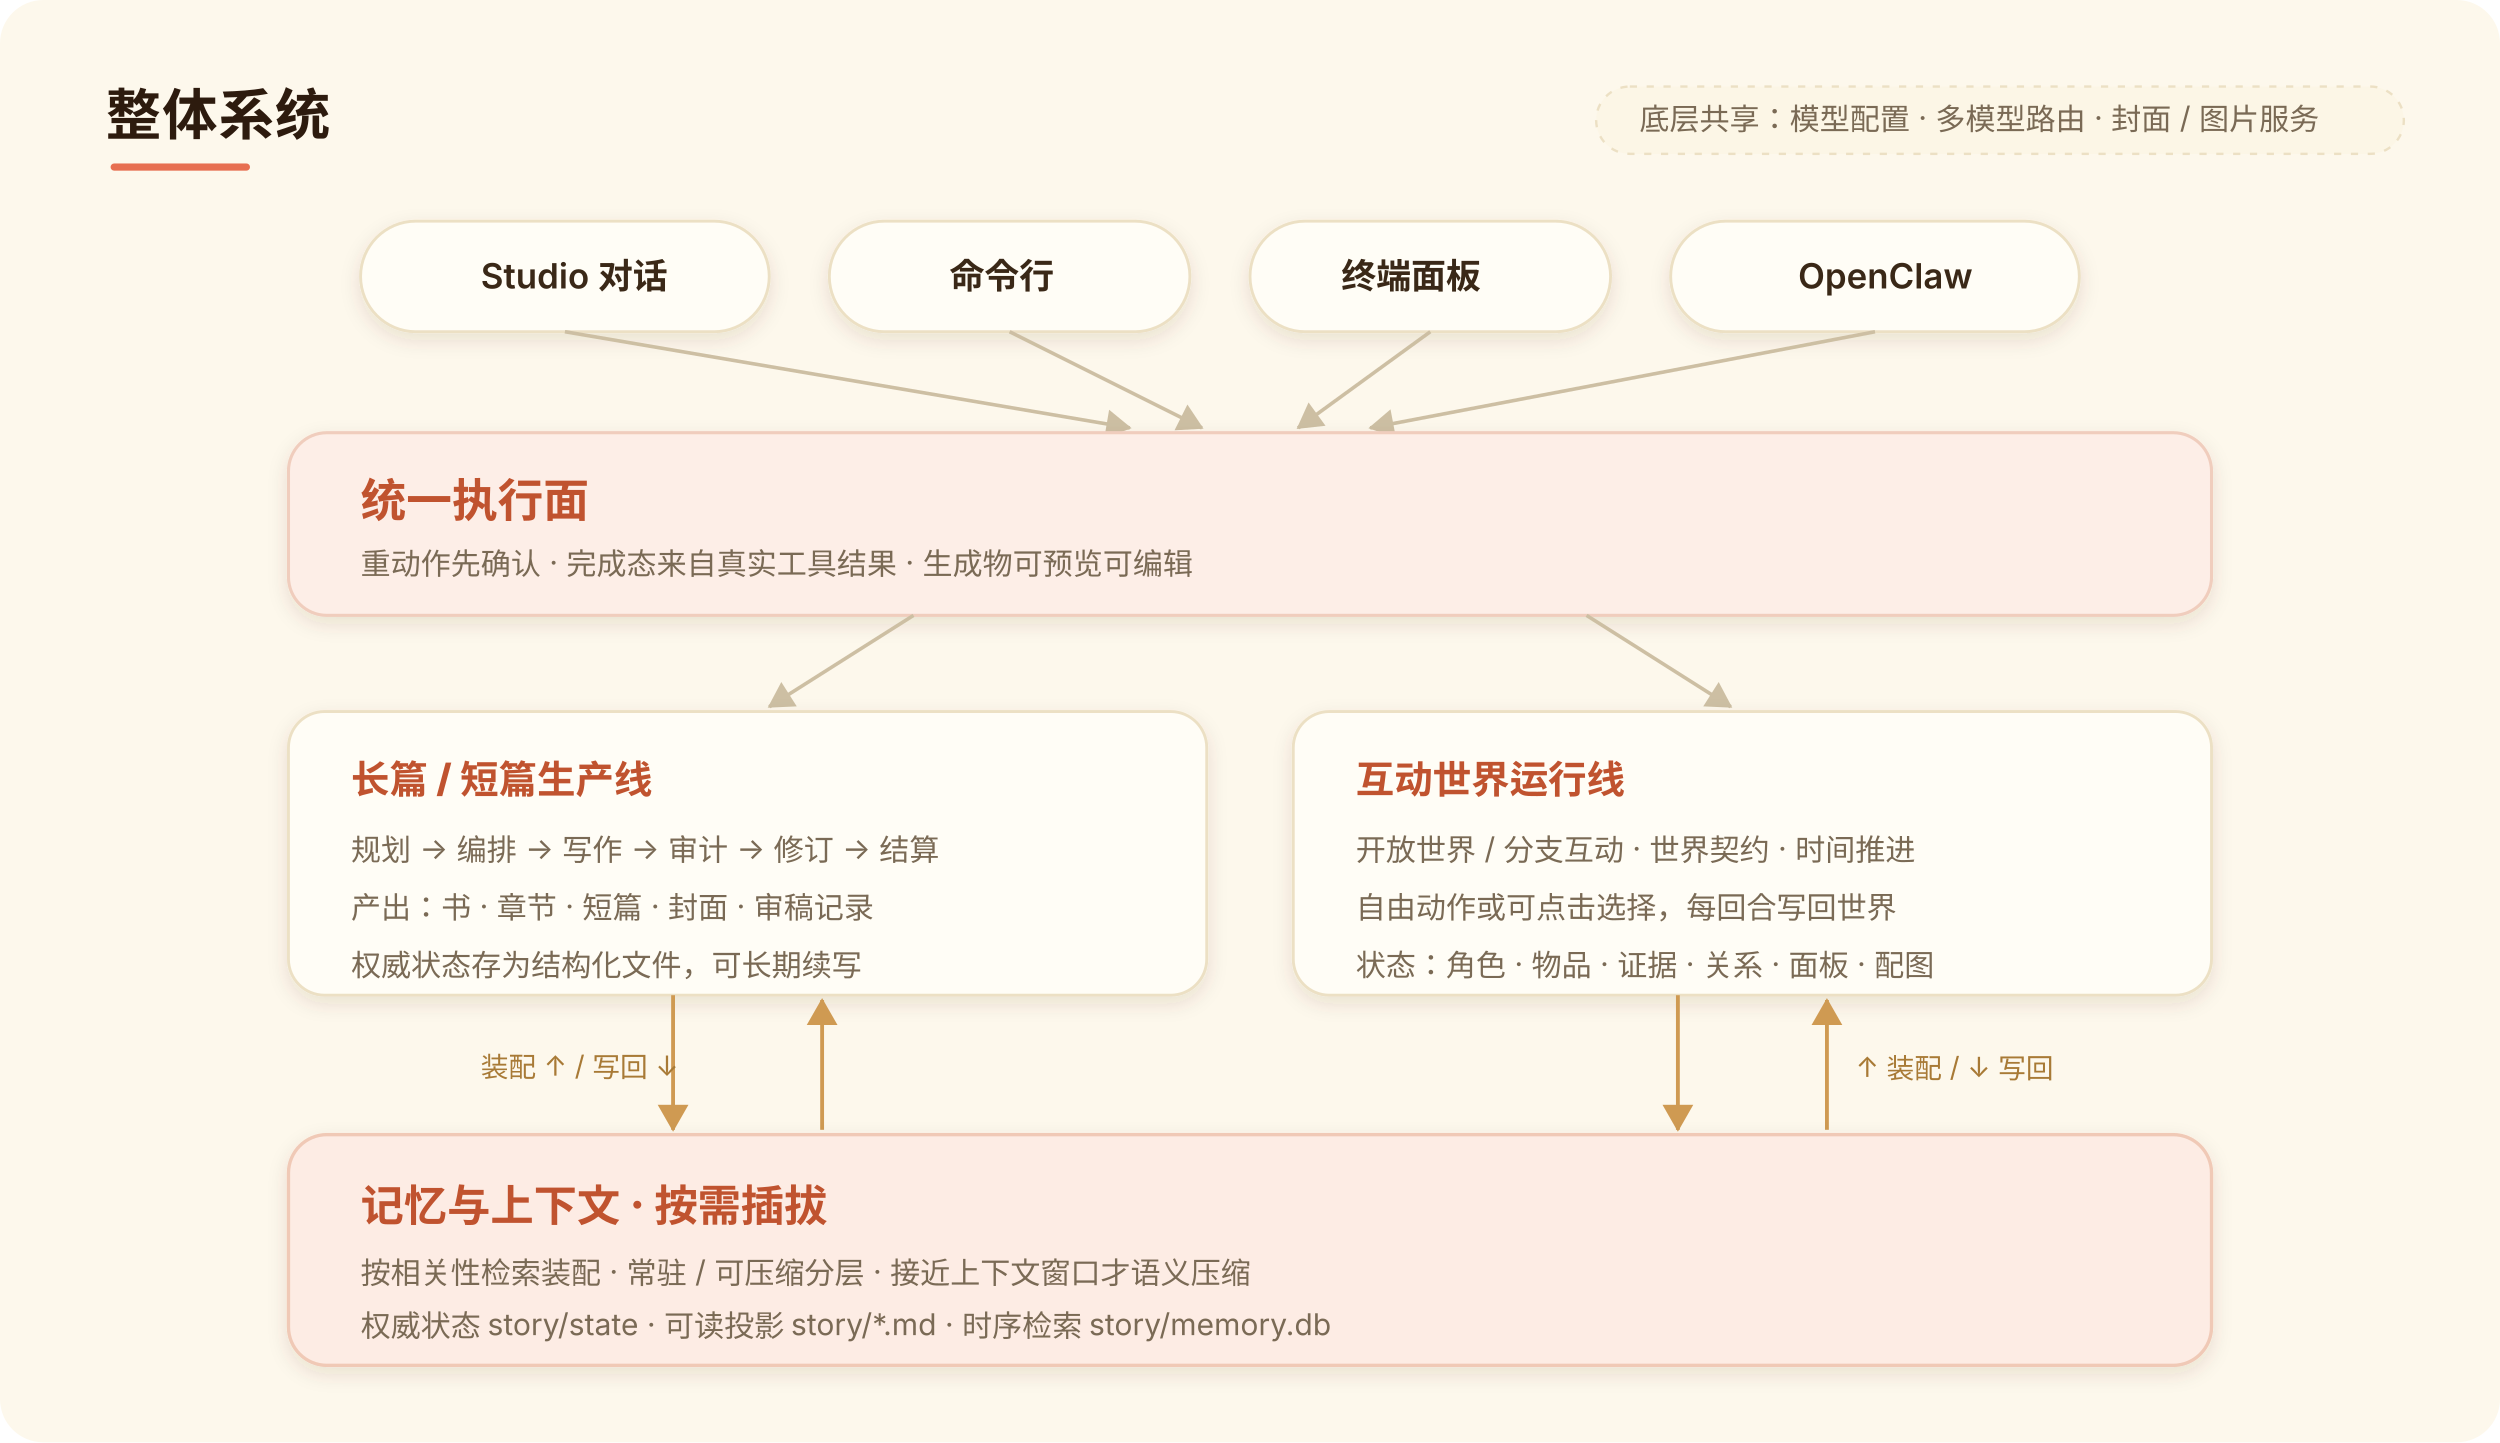
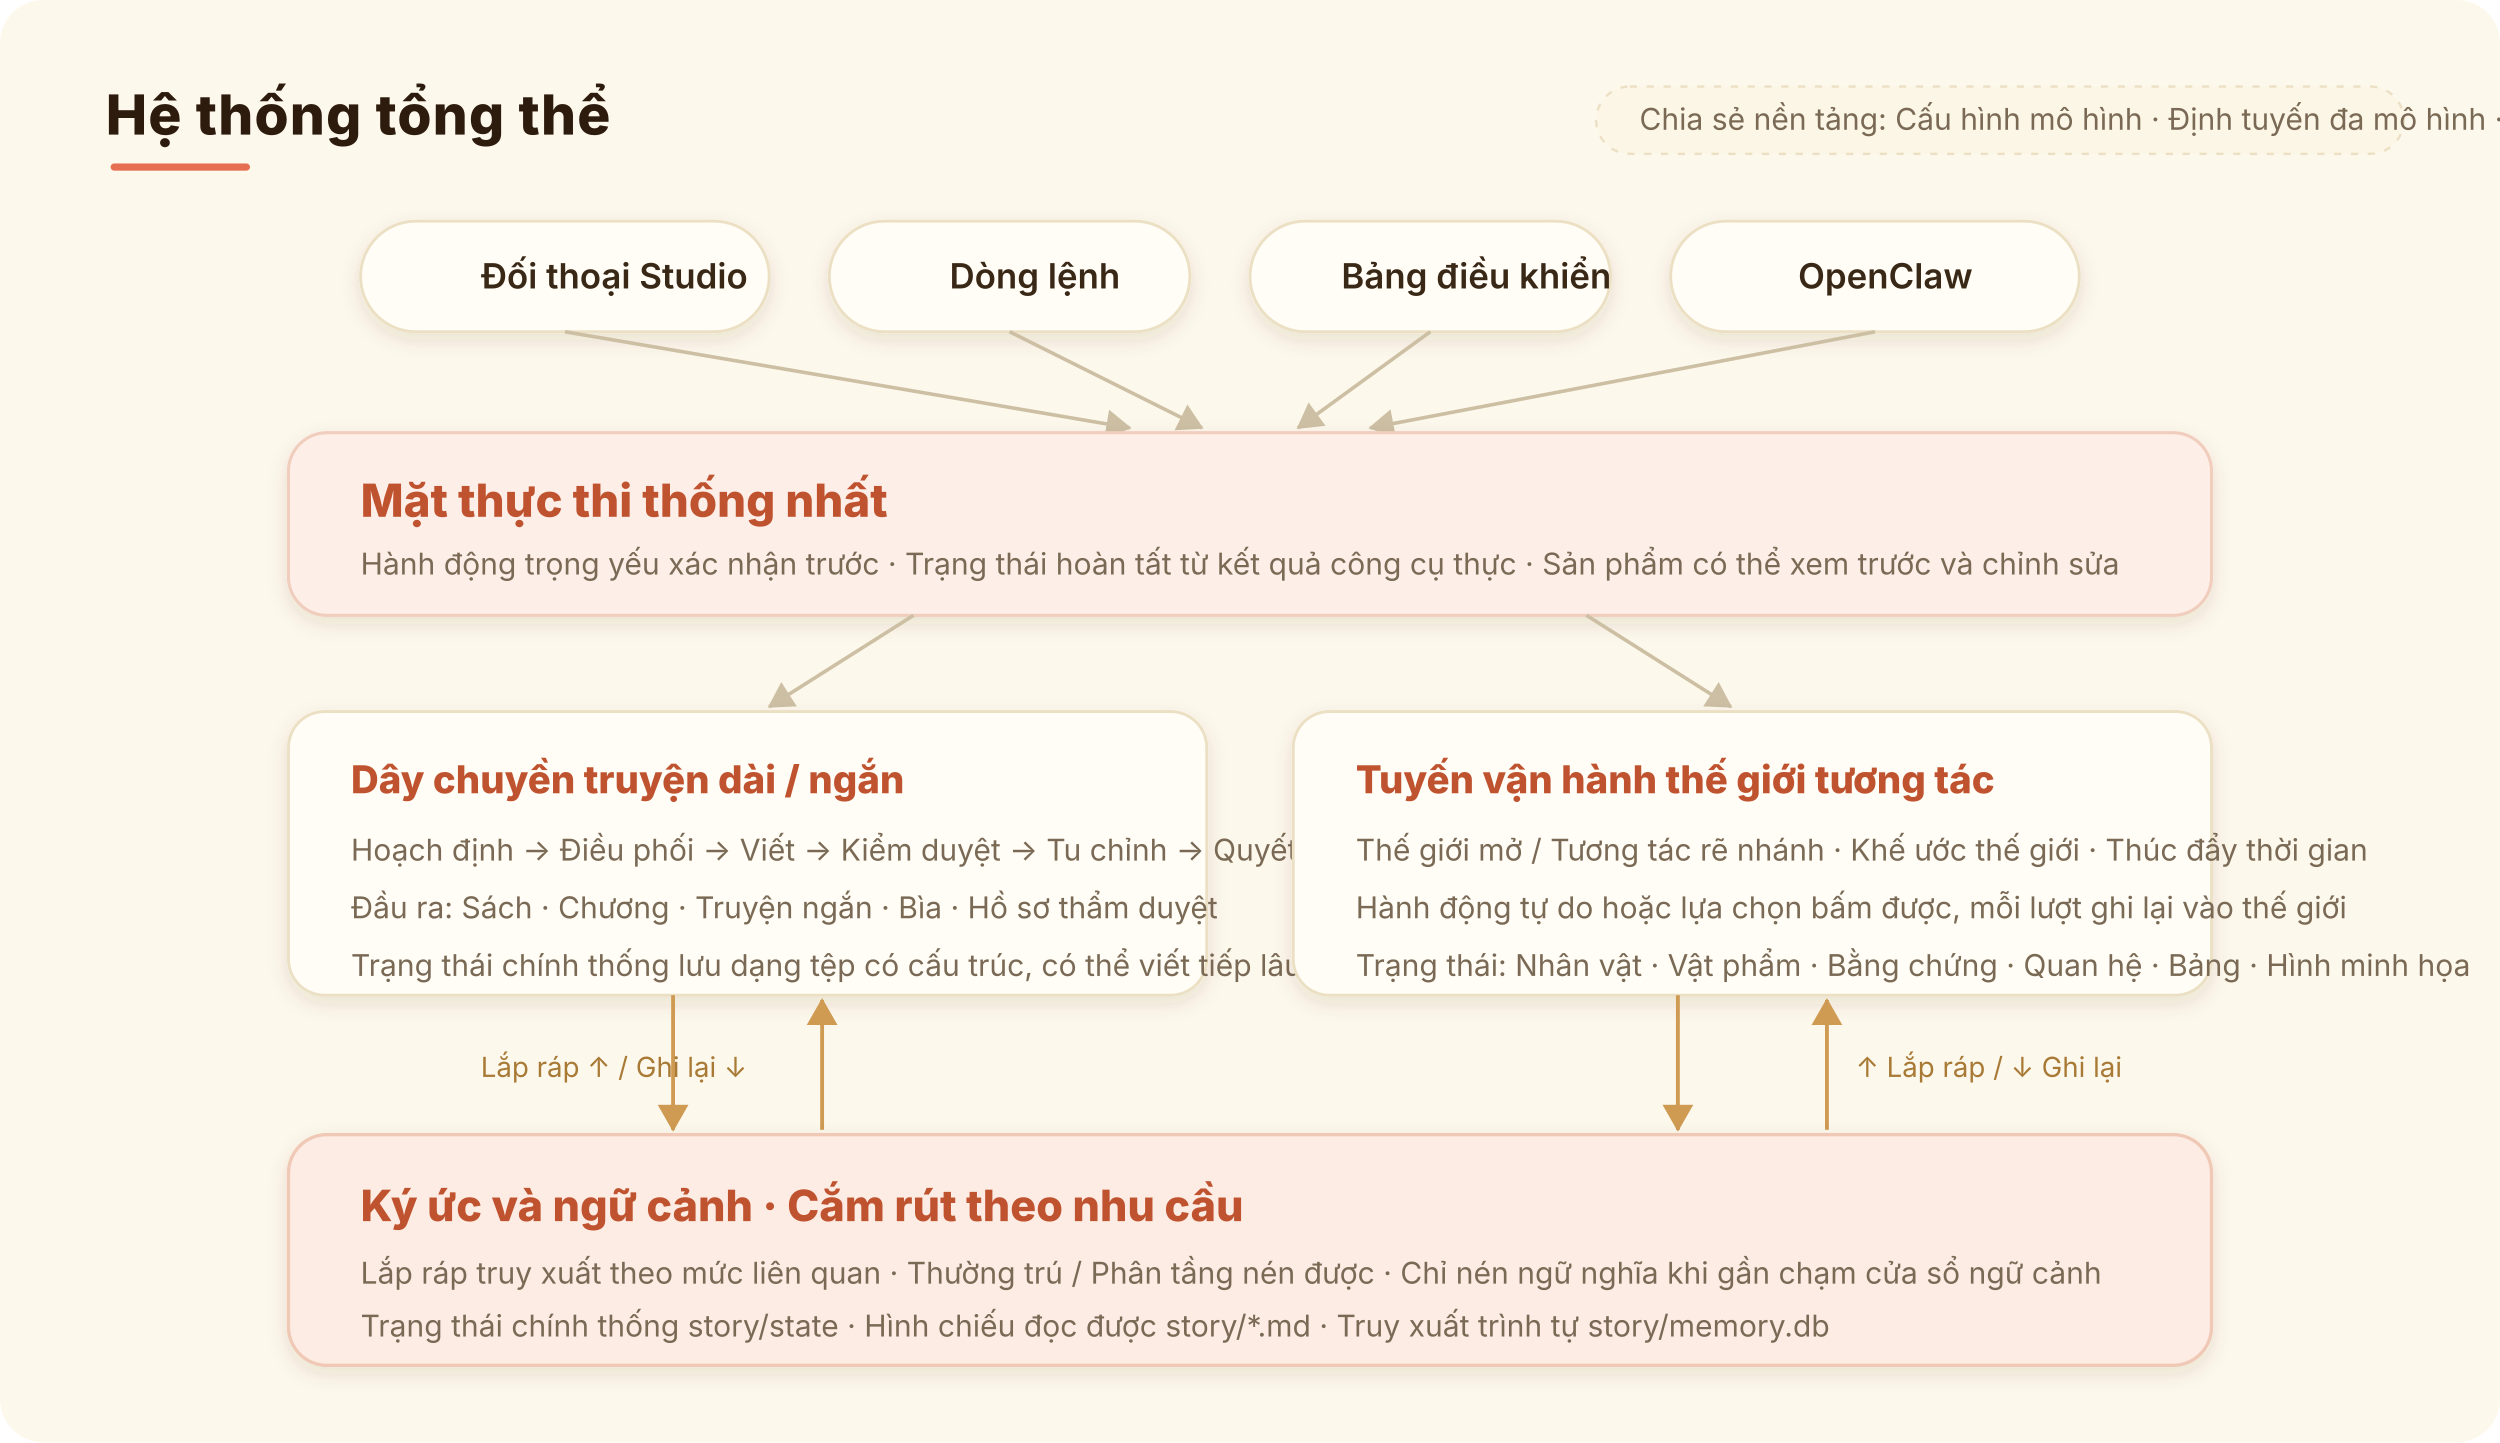
- <svg xmlns="http://www.w3.org/2000/svg" viewBox="0 0 1040 600" font-family="-apple-system,'PingFang SC',system-ui,sans-serif">
+ <svg xmlns="http://www.w3.org/2000/svg" viewBox="0 0 1040 600" font-family="-apple-system,'Segoe UI',system-ui,sans-serif">
  <defs>
    <marker id="a3" markerWidth="8" markerHeight="8" refX="6.5" refY="4" orient="auto">
      <path d="M0,0 L7,4 L0,8 Z" fill="#cdbfa3" />
    </marker>
    <marker id="a3g" markerWidth="8" markerHeight="8" refX="6.5" refY="4" orient="auto">
      <path d="M0,0 L7,4 L0,8 Z" fill="#cf9a52" />
    </marker>
    <filter id="s3" x="-20%" y="-30%" width="140%" height="170%">
      <feDropShadow dx="0" dy="3" stdDeviation="4" flood-color="#5b3a1e" flood-opacity="0.12" />
    </filter>
    <style>
      .t3{ fill:#2d1b0e; font-size:23px; font-weight:800; letter-spacing:.02em; }
      .pl{ fill:#3a2817; font-size:14.5px; font-weight:600; }
      .bandt{ fill:#c0532f; font-size:19px; font-weight:800; }
      .nm3k{ fill:#c0532f; font-size:16px; font-weight:800; }
      .memt{ fill:#c0532f; font-size:18px; font-weight:800; }
      .d3{ fill:#7a6a55; font-size:12.5px; }
      .pill{ fill:#fffdf6; stroke:#ece0c4; stroke-width:1.2; rx:23; }
      .band{ fill:#fdeee7; stroke:#f0cdbd; stroke-width:1.3; rx:16; }
      .c3{ fill:#fffdf6; stroke:#ece0c4; stroke-width:1.2; rx:15; }
      .mem{ fill:#fdece4; stroke:#f0c9b6; stroke-width:1.4; rx:16; }
      .share{ fill:#fcf6e6; stroke:#ece0c4; stroke-dasharray:3 4; rx:14; }
      .ln3{ stroke:#cdbfa3; stroke-width:1.5; fill:none; marker-end:url(#a3); }
      .ln3g{ stroke:#cf9a52; stroke-width:1.6; fill:none; marker-end:url(#a3g); }
      .al3g{ fill:#a87a36; font-size:11.5px; }
    </style>
  </defs>
  <rect x="0" y="0" width="1040" height="600" fill="#fdf8ec" rx="18" />
-   <text class="t3" x="44" y="56">整体系统</text>
+   <text class="t3" x="44" y="56">Hệ thống tổng thể</text>
  <rect x="46" y="68" width="58" height="3" rx="1.5" fill="#e76f51" />
  <rect class="share" x="664" y="36" width="336" height="28" rx="14" />
-   <text class="d3" x="682" y="54">底层共享：模型配置 · 多模型路由 · 封面 / 图片服务</text>
+   <text class="d3" x="682" y="54">Chia sẻ nền tảng: Cấu hình mô hình · Định tuyến đa mô hình · Dịch vụ bìa / hình ảnh</text>
  <rect class="pill" x="150" y="92" width="170" height="46" filter="url(#s3)" />
-   <text class="pl" x="200" y="120">Studio 对话</text>
+   <text class="pl" x="200" y="120">Đối thoại Studio</text>
  <rect class="pill" x="345" y="92" width="150" height="46" filter="url(#s3)" />
-   <text class="pl" x="395" y="120">命令行</text>
+   <text class="pl" x="395" y="120">Dòng lệnh</text>
  <rect class="pill" x="520" y="92" width="150" height="46" filter="url(#s3)" />
-   <text class="pl" x="558" y="120">终端面板</text>
+   <text class="pl" x="558" y="120">Bảng điều khiển</text>
  <rect class="pill" x="695" y="92" width="170" height="46" filter="url(#s3)" />
  <text class="pl" x="748" y="120">OpenClaw</text>
  <path class="ln3" d="M235,138 L 470,178" />
  <path class="ln3" d="M420,138 L 500,178" />
  <path class="ln3" d="M595,138 L 540,178" />
  <path class="ln3" d="M780,138 L 570,178" />
  <rect class="band" x="120" y="180" width="800" height="76" filter="url(#s3)" />
-   <text class="bandt" x="150" y="215">统一执行面</text>
-   <text class="d3" x="150" y="239">重动作先确认 · 完成态来自真实工具结果 · 生成物可预览可编辑</text>
+   <text class="bandt" x="150" y="215">Mặt thực thi thống nhất</text>
+   <text class="d3" x="150" y="239">Hành động trọng yếu xác nhận trước · Trạng thái hoàn tất từ kết quả công cụ thực · Sản phẩm có thể xem trước và chỉnh sửa</text>
  <path class="ln3" d="M380,256 L 320,294" />
  <path class="ln3" d="M660,256 L 720,294" />
  <rect class="c3" x="120" y="296" width="382" height="118" filter="url(#s3)" />
-   <text class="nm3k" x="146" y="330">长篇 / 短篇生产线</text>
-   <text class="d3" x="146" y="358">规划 → 编排 → 写作 → 审计 → 修订 → 结算</text>
-   <text class="d3" x="146" y="382">产出：书 · 章节 · 短篇 · 封面 · 审稿记录</text>
-   <text class="d3" x="146" y="406">权威状态存为结构化文件，可长期续写</text>
+   <text class="nm3k" x="146" y="330">Dây chuyền truyện dài / ngắn</text>
+   <text class="d3" x="146" y="358">Hoạch định → Điều phối → Viết → Kiểm duyệt → Tu chỉnh → Quyết toán</text>
+   <text class="d3" x="146" y="382">Đầu ra: Sách · Chương · Truyện ngắn · Bìa · Hồ sơ thẩm duyệt</text>
+   <text class="d3" x="146" y="406">Trạng thái chính thống lưu dạng tệp có cấu trúc, có thể viết tiếp lâu dài</text>
  <rect class="c3" x="538" y="296" width="382" height="118" filter="url(#s3)" />
-   <text class="nm3k" x="564" y="330">互动世界运行线</text>
-   <text class="d3" x="564" y="358">开放世界 / 分支互动 · 世界契约 · 时间推进</text>
-   <text class="d3" x="564" y="382">自由动作或可点击选择，每回合写回世界</text>
-   <text class="d3" x="564" y="406">状态：角色 · 物品 · 证据 · 关系 · 面板 · 配图</text>
+   <text class="nm3k" x="564" y="330">Tuyến vận hành thế giới tương tác</text>
+   <text class="d3" x="564" y="358">Thế giới mở / Tương tác rẽ nhánh · Khế ước thế giới · Thúc đẩy thời gian</text>
+   <text class="d3" x="564" y="382">Hành động tự do hoặc lựa chọn bấm được, mỗi lượt ghi lại vào thế giới</text>
+   <text class="d3" x="564" y="406">Trạng thái: Nhân vật · Vật phẩm · Bằng chứng · Quan hệ · Bảng · Hình minh họa</text>
  <path class="ln3g" d="M280,414 L 280,470" />
  <path class="ln3g" d="M342,470 L 342,416" />
-   <text class="al3g" x="200" y="448">装配 ↑ / 写回 ↓</text>
+   <text class="al3g" x="200" y="448">Lắp ráp ↑ / Ghi lại ↓</text>
  <path class="ln3g" d="M698,414 L 698,470" />
  <path class="ln3g" d="M760,470 L 760,416" />
-   <text class="al3g" x="772" y="448">↑ 装配 / ↓ 写回</text>
+   <text class="al3g" x="772" y="448">↑ Lắp ráp / ↓ Ghi lại</text>
  <rect class="mem" x="120" y="472" width="800" height="96" filter="url(#s3)" />
-   <text class="memt" x="150" y="508">记忆与上下文 · 按需插拔</text>
-   <text class="d3" x="150" y="534">按相关性检索装配 · 常驻 / 可压缩分层 · 接近上下文窗口才语义压缩</text>
-   <text class="d3" x="150" y="556">权威状态 story/state · 可读投影 story/*.md · 时序检索 story/memory.db</text>
+   <text class="memt" x="150" y="508">Ký ức và ngữ cảnh · Cắm rút theo nhu cầu</text>
+   <text class="d3" x="150" y="534">Lắp ráp truy xuất theo mức liên quan · Thường trú / Phân tầng nén được · Chỉ nén ngữ nghĩa khi gần chạm cửa sổ ngữ cảnh</text>
+   <text class="d3" x="150" y="556">Trạng thái chính thống story/state · Hình chiếu đọc được story/*.md · Truy xuất trình tự story/memory.db</text>
</svg>
